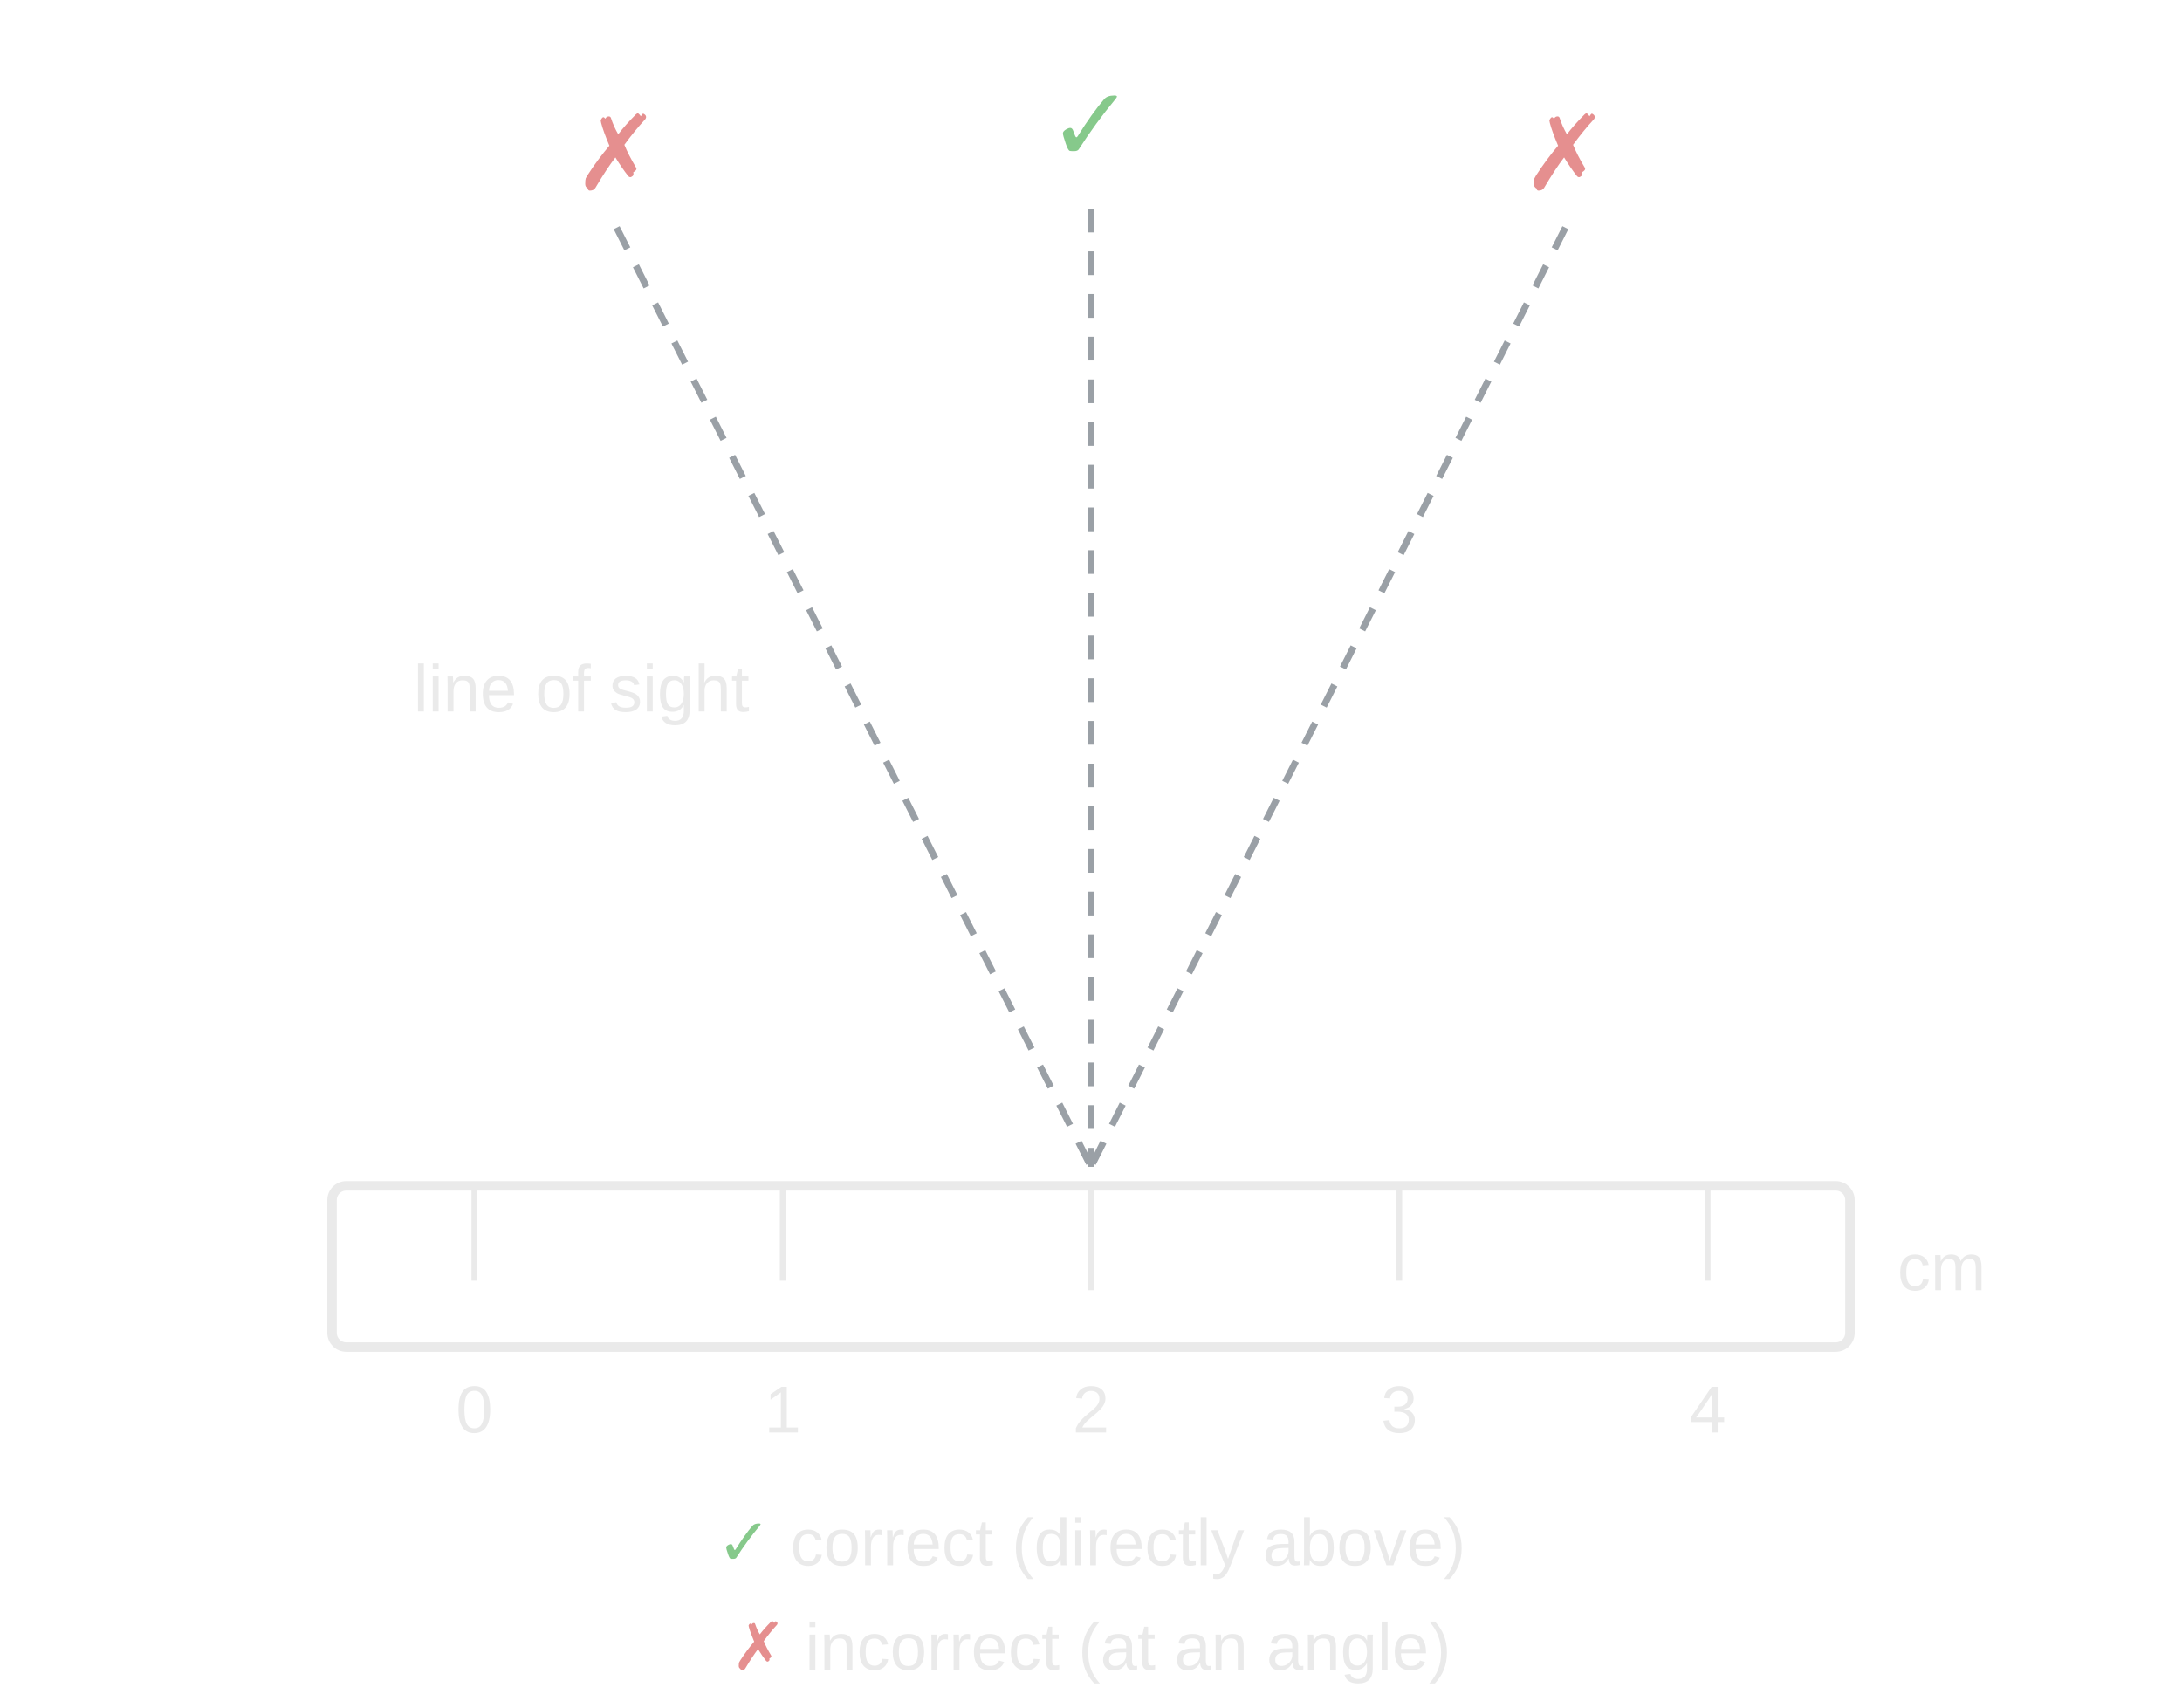
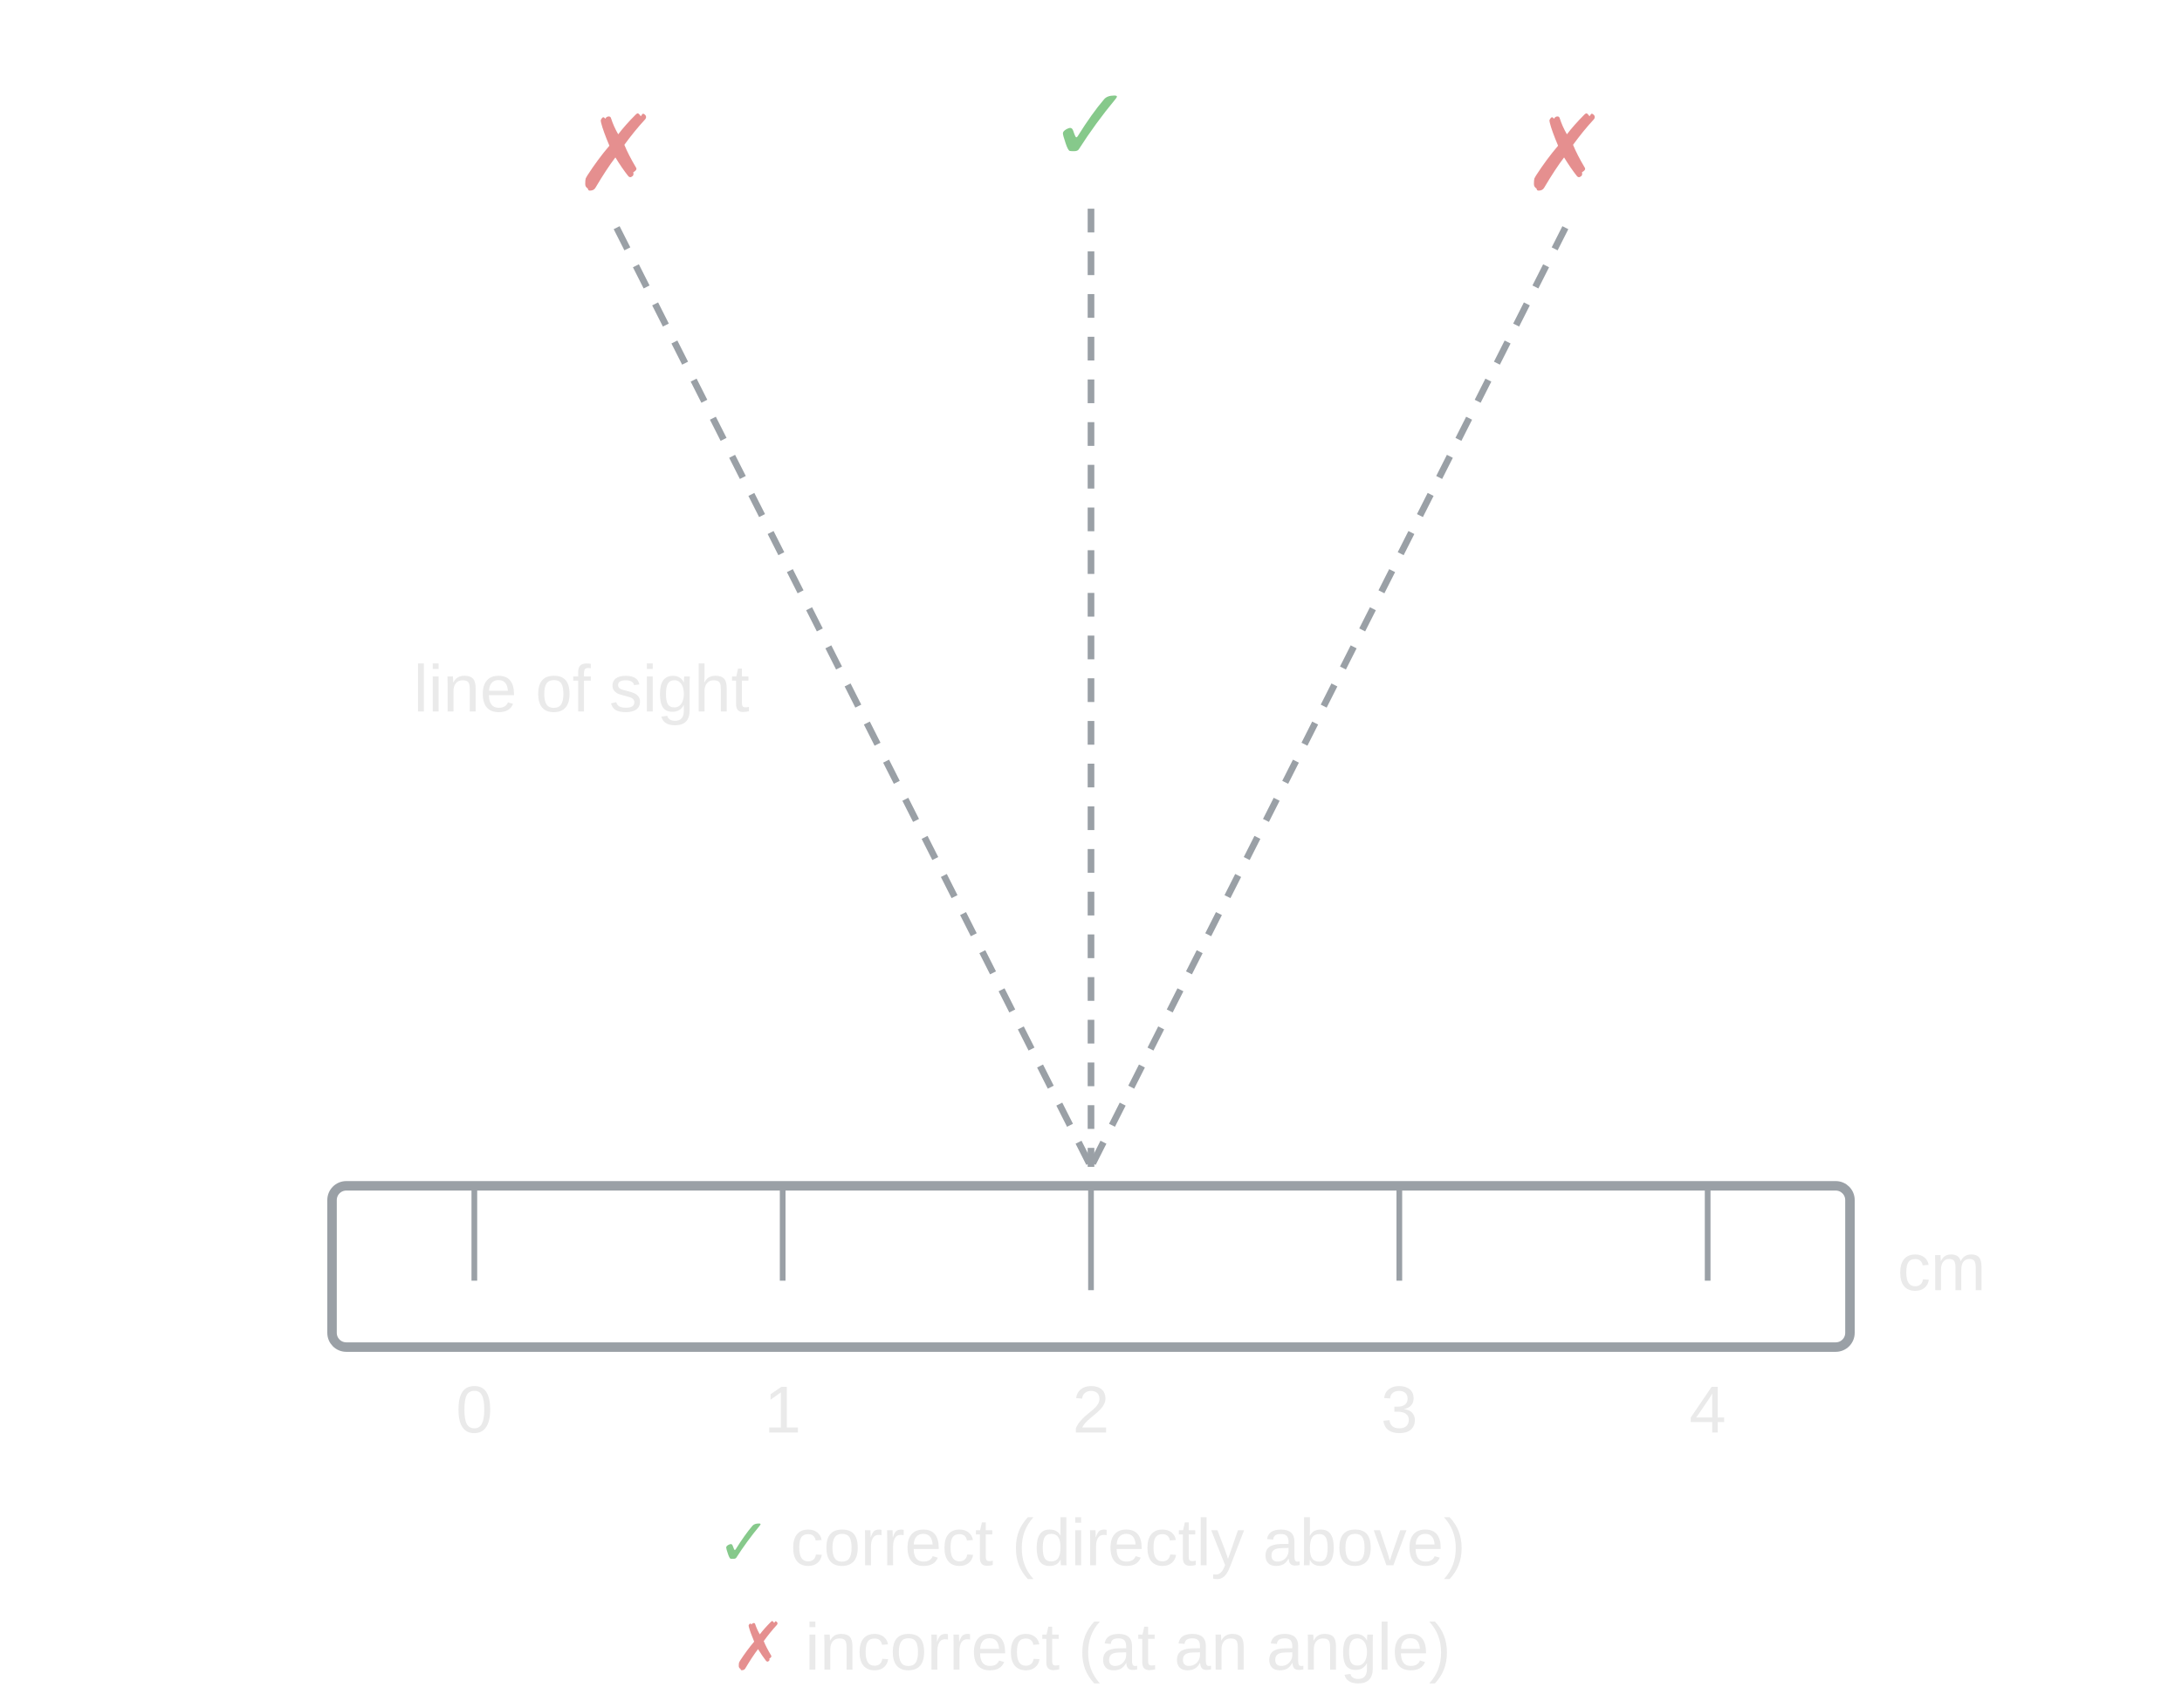
<svg xmlns="http://www.w3.org/2000/svg" viewBox="0 0 460 360" font-family="Segoe UI, Arial, sans-serif">
  <style>
    text { fill:#EAEAEA; }
-     .rule { fill:none; stroke:#EAEAEA; stroke-width:2; }
-     .tick { stroke:#EAEAEA; stroke-width:1.2; }
+     .rule { fill:none; stroke:#9AA0A6; stroke-width:2; }
+     .tick { stroke:#9AA0A6; stroke-width:1.2; }
    .sight { stroke:#9AA0A6; stroke-width:1.4; stroke-dasharray:5 4; fill:none; }
    .good { fill:#86C98B; }
    .bad { fill:#E58F8F; }
  </style>
  <text x="130" y="40" text-anchor="middle" font-size="22" class="bad">✗</text>
  <text x="230" y="34" text-anchor="middle" font-size="22" class="good">✓</text>
  <text x="330" y="40" text-anchor="middle" font-size="22" class="bad">✗</text>
  <path class="sight" d="M130,48 L230,246" />
  <path class="sight" d="M230,44 L230,246" />
  <path class="sight" d="M330,48 L230,246" />
  <text x="158" y="150" text-anchor="end" font-size="14">line of sight</text>
  <rect class="rule" x="70" y="250" width="320" height="34" rx="3" />
  <g class="tick">
    <line x1="100" y1="250" x2="100" y2="270" />
    <line x1="165" y1="250" x2="165" y2="270" />
    <line x1="230" y1="250" x2="230" y2="272" />
    <line x1="295" y1="250" x2="295" y2="270" />
    <line x1="360" y1="250" x2="360" y2="270" />
  </g>
  <g font-size="14" text-anchor="middle">
    <text x="100" y="302">0</text>
    <text x="165" y="302">1</text>
    <text x="230" y="302">2</text>
    <text x="295" y="302">3</text>
    <text x="360" y="302">4</text>
  </g>
  <text x="400" y="272" font-size="14">cm</text>
  <text x="230" y="330" text-anchor="middle" font-size="14">
    <tspan class="good">✓</tspan> correct (directly above)</text>
  <text x="230" y="352" text-anchor="middle" font-size="14">
    <tspan class="bad">✗</tspan> incorrect (at an angle)</text>
</svg>
